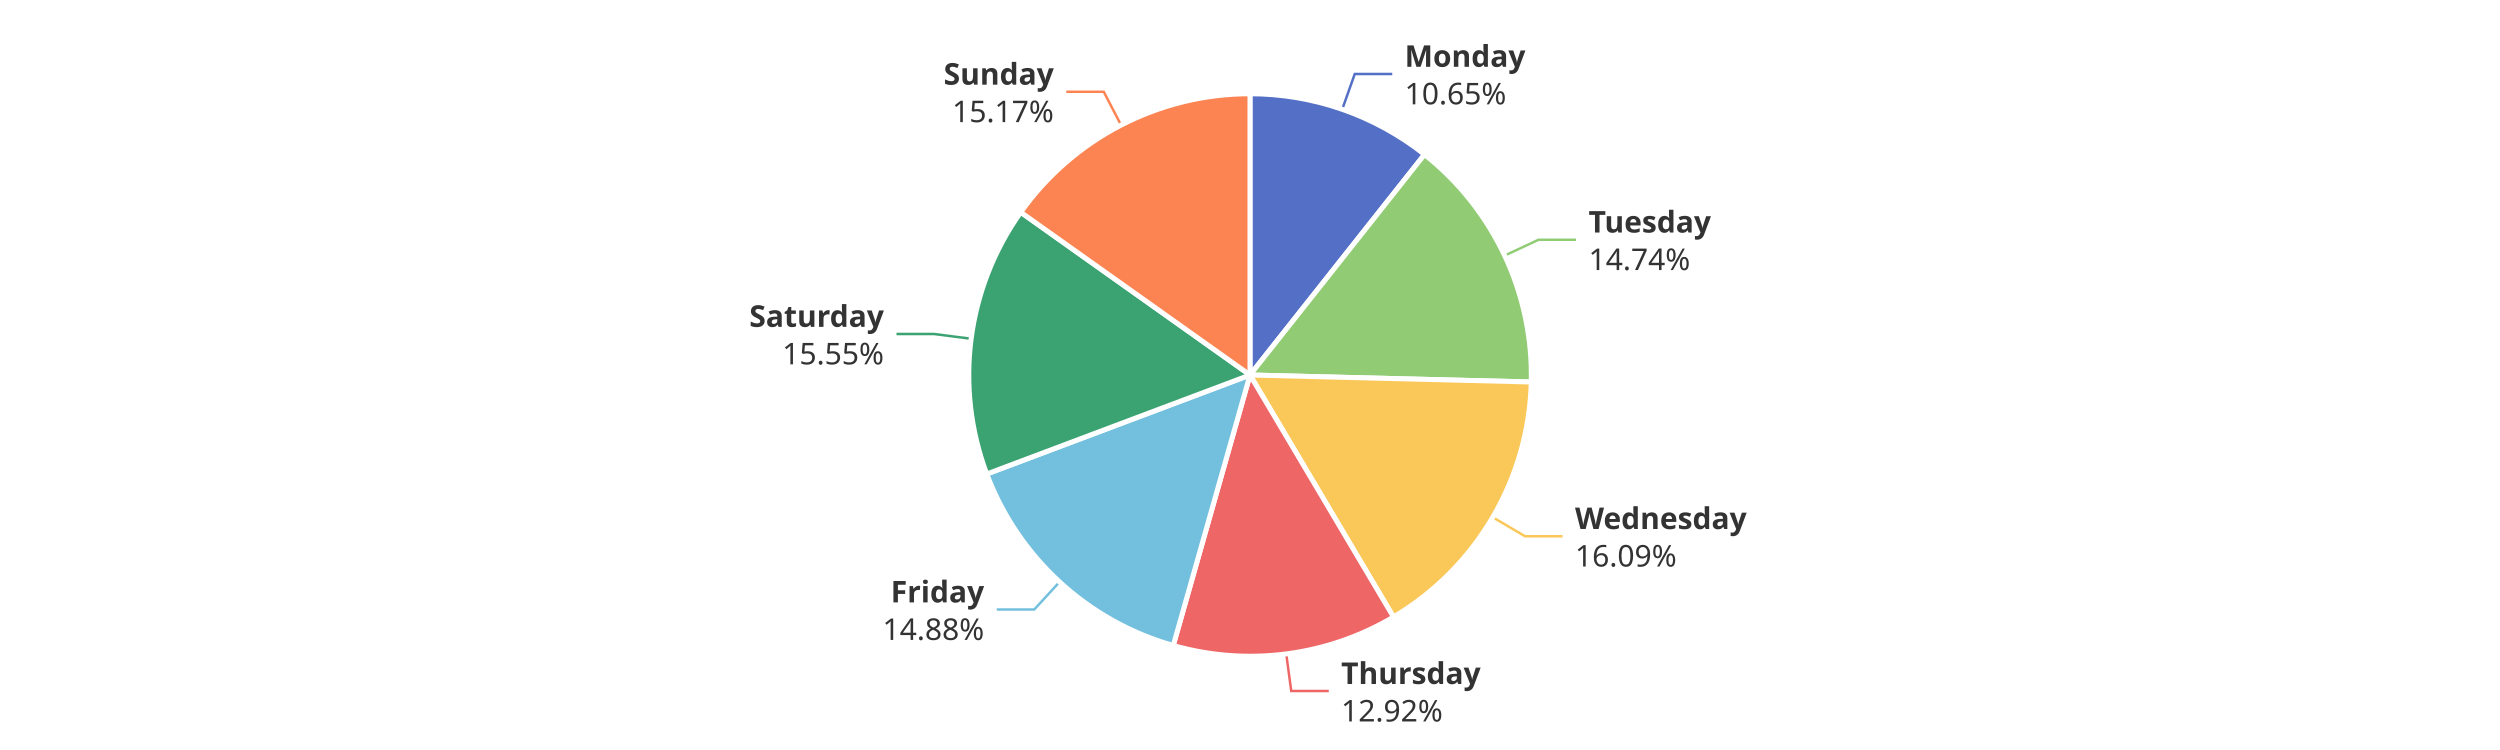
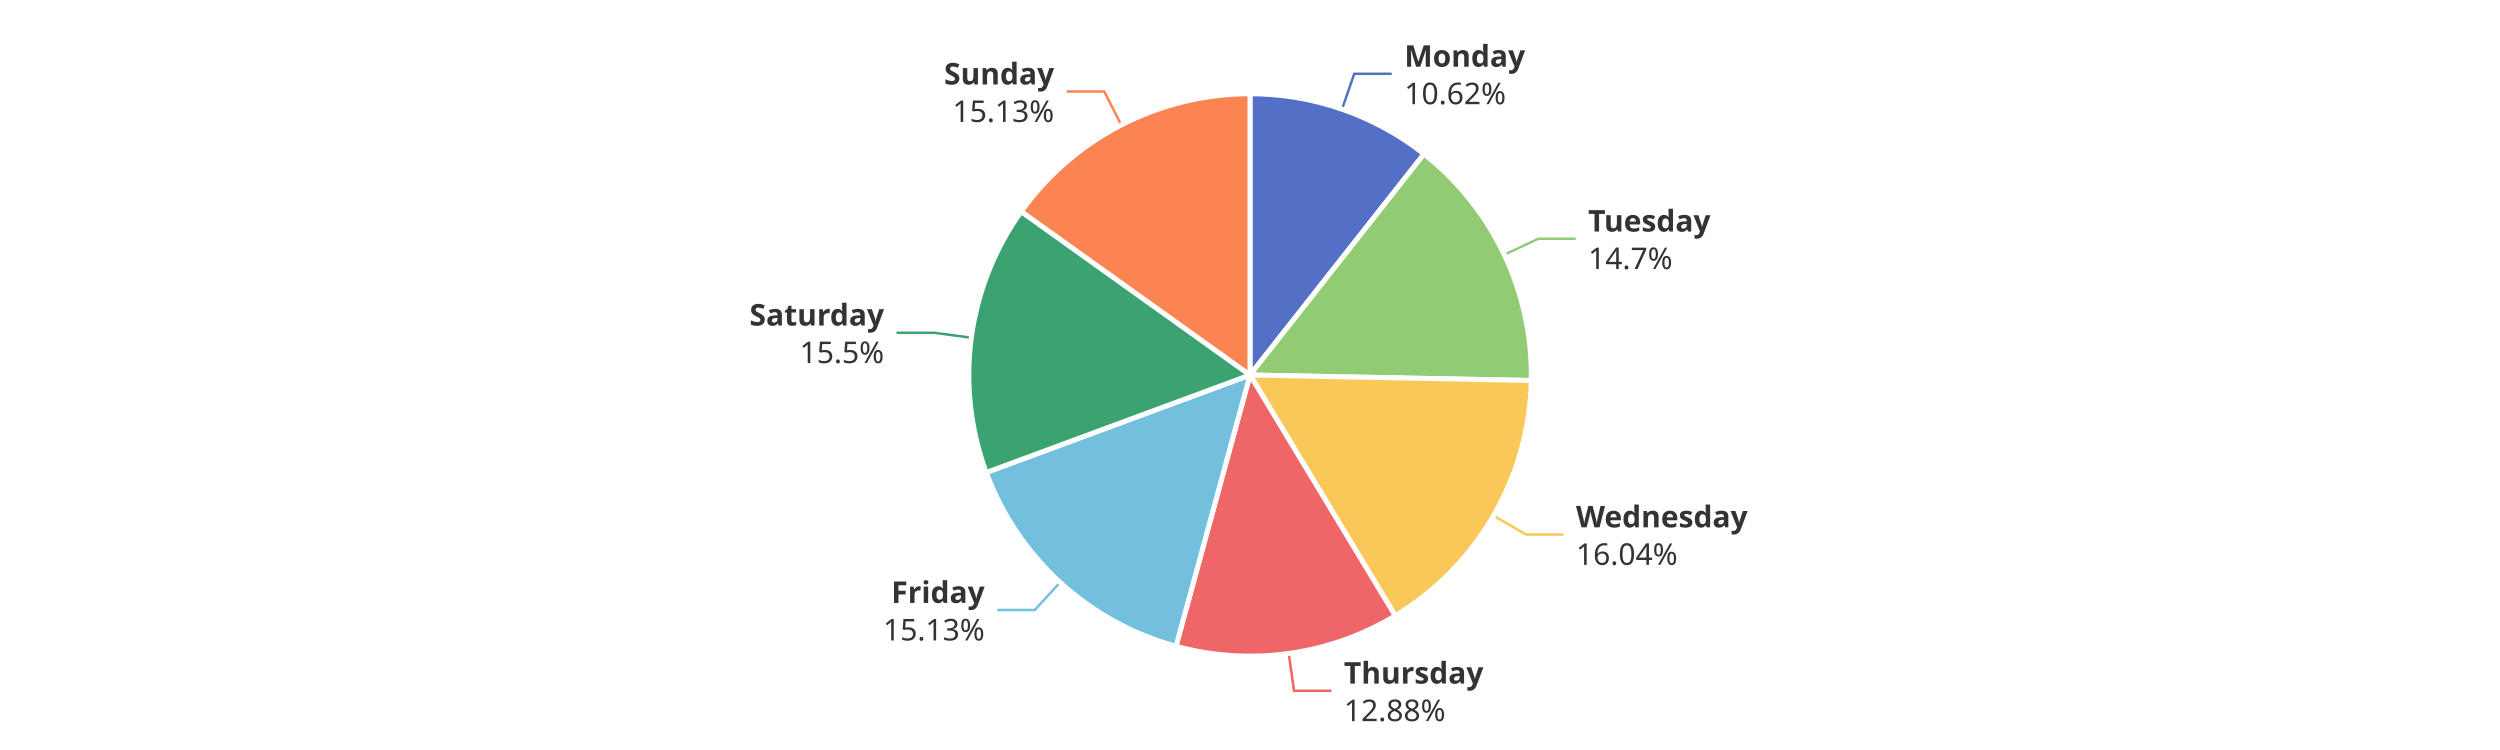
<svg xmlns="http://www.w3.org/2000/svg" width="1000" height="300" version="1.1" baseProfile="full" viewBox="0 0 1000 300">
  <rect width="1000" height="300" x="0" y="0" id="0" fill="#ffffff" />
-   <polyline points="536.9 43.7 541.9 29.6 556.9 29.6" fill="none" stroke="#5470c6" />
-   <polyline points="601.9 102.2 615.4 95.9 630.4 95.9" fill="none" stroke="#91cc75" />
-   <polyline points="597.1 206.9 610 214.5 625 214.5" fill="none" stroke="#fac858" />
-   <polyline points="514.5 261.6 516.5 276.4 531.5 276.4" fill="none" stroke="#ee6666" />
-   <polyline points="423.8 232.8 413.7 243.8 398.7 243.8" fill="none" stroke="#73c0de" />
-   <polyline points="388.4 135.5 373.6 133.6 358.6 133.6" fill="none" stroke="#3ba272" />
-   <polyline points="448.4 50 441.5 36.7 426.5 36.7" fill="none" stroke="#fc8452" />
-   <path d="M500 37.5A112.5 112.5 0 0 1 569.8 61.8L500 150Z" fill="#5470c6" stroke="#fff" stroke-width="2" stroke-linejoin="round" />
-   <path d="M569.8 61.8A112.5 112.5 0 0 1 612.5 152.8L500 150Z" fill="#91cc75" stroke="#fff" stroke-width="2" stroke-linejoin="round" />
-   <path d="M612.5 152.8A112.5 112.5 0 0 1 557.4 246.8L500 150Z" fill="#fac858" stroke="#fff" stroke-width="2" stroke-linejoin="round" />
-   <path d="M557.4 246.8A112.5 112.5 0 0 1 469.3 258.2L500 150Z" fill="#ee6666" stroke="#fff" stroke-width="2" stroke-linejoin="round" />
-   <path d="M469.3 258.2A112.5 112.5 0 0 1 394.7 189.6L500 150Z" fill="#73c0de" stroke="#fff" stroke-width="2" stroke-linejoin="round" />
-   <path d="M394.7 189.6A112.5 112.5 0 0 1 408.3 84.9L500 150Z" fill="#3ba272" stroke="#fff" stroke-width="2" stroke-linejoin="round" />
-   <path d="M408.3 84.9A112.5 112.5 0 0 1 500 37.5L500 150Z" fill="#fc8452" stroke="#fff" stroke-width="2" stroke-linejoin="round" />
-   <path d="M0 -15l42.8 0l0 30l-42.8 0Z" transform="translate(561.8674 29.5701)" fill="none" />
-   <text dominant-baseline="central" text-anchor="start" style="font-size:12px;font-family:sans-serif;font-weight:bold;" y="-7.5" transform="translate(561.8674 29.5701)" fill="#333" stroke="rgb(255,255,255)" stroke-width="2" paint-order="stroke" stroke-miterlimit="2">Monday</text>
-   <text dominant-baseline="central" text-anchor="start" style="font-size:12px;font-family:sans-serif;" y="7.5" transform="translate(561.8674 29.5701)" fill="#333" stroke="rgb(255,255,255)" stroke-width="2" paint-order="stroke" stroke-miterlimit="2">10.65%</text>
-   <path d="M0 -15l46.2 0l0 30l-46.2 0Z" transform="translate(635.4336 95.8582)" fill="none" />
-   <text dominant-baseline="central" text-anchor="start" style="font-size:12px;font-family:sans-serif;font-weight:bold;" y="-7.5" transform="translate(635.4336 95.8582)" fill="#333" stroke="rgb(255,255,255)" stroke-width="2" paint-order="stroke" stroke-miterlimit="2">Tuesday</text>
-   <text dominant-baseline="central" text-anchor="start" style="font-size:12px;font-family:sans-serif;" y="7.5" transform="translate(635.4336 95.8582)" fill="#333" stroke="rgb(255,255,255)" stroke-width="2" paint-order="stroke" stroke-miterlimit="2">14.74%</text>
-   <path d="M0 -15l63.6 0l0 30l-63.6 0Z" transform="translate(630.0088 214.454)" fill="none" />
-   <text dominant-baseline="central" text-anchor="start" style="font-size:12px;font-family:sans-serif;font-weight:bold;" y="-7.5" transform="translate(630.0088 214.454)" fill="#333" stroke="rgb(255,255,255)" stroke-width="2" paint-order="stroke" stroke-miterlimit="2">Wednesday</text>
-   <text dominant-baseline="central" text-anchor="start" style="font-size:12px;font-family:sans-serif;" y="7.5" transform="translate(630.0088 214.454)" fill="#333" stroke="rgb(255,255,255)" stroke-width="2" paint-order="stroke" stroke-miterlimit="2">16.09%</text>
-   <path d="M0 -15l50.2 0l0 30l-50.2 0Z" transform="translate(536.4567 276.4335)" fill="none" />
-   <text dominant-baseline="central" text-anchor="start" style="font-size:12px;font-family:sans-serif;font-weight:bold;" y="-7.5" transform="translate(536.4567 276.4335)" fill="#333" stroke="rgb(255,255,255)" stroke-width="2" paint-order="stroke" stroke-miterlimit="2">Thursday</text>
-   <text dominant-baseline="central" text-anchor="start" style="font-size:12px;font-family:sans-serif;" y="7.5" transform="translate(536.4567 276.4335)" fill="#333" stroke="rgb(255,255,255)" stroke-width="2" paint-order="stroke" stroke-miterlimit="2">12.92%</text>
-   <path d="M-40.9 -15l40.9 0l0 30l-40.9 0Z" transform="translate(393.659 243.8162)" fill="none" />
-   <text dominant-baseline="central" text-anchor="end" style="font-size:12px;font-family:sans-serif;font-weight:bold;" y="-7.5" transform="translate(393.659 243.8162)" fill="#333" stroke="rgb(255,255,255)" stroke-width="2" paint-order="stroke" stroke-miterlimit="2">Friday</text>
-   <text dominant-baseline="central" text-anchor="end" style="font-size:12px;font-family:sans-serif;" y="7.5" transform="translate(393.659 243.8162)" fill="#333" stroke="rgb(255,255,255)" stroke-width="2" paint-order="stroke" stroke-miterlimit="2">14.88%</text>
-   <path d="M-48.2 -15l48.2 0l0 30l-48.2 0Z" transform="translate(353.5614 133.583)" fill="none" />
-   <text dominant-baseline="central" text-anchor="end" style="font-size:12px;font-family:sans-serif;font-weight:bold;" y="-7.5" transform="translate(353.5614 133.583)" fill="#333" stroke="rgb(255,255,255)" stroke-width="2" paint-order="stroke" stroke-miterlimit="2">Saturday</text>
-   <text dominant-baseline="central" text-anchor="end" style="font-size:12px;font-family:sans-serif;" y="7.5" transform="translate(353.5614 133.583)" fill="#333" stroke="rgb(255,255,255)" stroke-width="2" paint-order="stroke" stroke-miterlimit="2">15.55%</text>
-   <path d="M-40.9 -15l40.9 0l0 30l-40.9 0Z" transform="translate(421.5103 36.7074)" fill="none" />
-   <text dominant-baseline="central" text-anchor="end" style="font-size:12px;font-family:sans-serif;font-weight:bold;" y="-7.5" transform="translate(421.5103 36.7074)" fill="#333" stroke="rgb(255,255,255)" stroke-width="2" paint-order="stroke" stroke-miterlimit="2">Sunday</text>
-   <text dominant-baseline="central" text-anchor="end" style="font-size:12px;font-family:sans-serif;" y="7.5" transform="translate(421.5103 36.7074)" fill="#333" stroke="rgb(255,255,255)" stroke-width="2" paint-order="stroke" stroke-miterlimit="2">15.17%</text>
+   <polyline points="536.8 43.7 541.7 29.5 556.7 29.5" fill="none" stroke="#5470c6" />
+   <polyline points="601.7 101.9 615.3 95.5 630.3 95.5" fill="none" stroke="#91cc75" />
+   <polyline points="597.4 206.3 610.4 213.8 625.4 213.8" fill="none" stroke="#fac858" />
+   <polyline points="515.5 261.4 517.6 276.3 532.6 276.3" fill="none" stroke="#ee6666" />
+   <polyline points="424 233 413.9 244 398.9 244" fill="none" stroke="#73c0de" />
+   <polyline points="388.5 135.1 373.6 133.1 358.6 133.1" fill="none" stroke="#3ba272" />
+   <polyline points="448.5 50 441.7 36.6 426.7 36.6" fill="none" stroke="#fc8452" />
+   <path d="M500 37.5A112.5 112.5 0 0 1 569.6 61.6L500 150Z" fill="#5470c6" stroke="#fff" stroke-width="2" stroke-linejoin="round" />
+   <path d="M569.6 61.6A112.5 112.5 0 0 1 612.5 152.2L500 150Z" fill="#91cc75" stroke="#fff" stroke-width="2" stroke-linejoin="round" />
+   <path d="M612.5 152.2A112.5 112.5 0 0 1 558.1 246.3L500 150Z" fill="#fac858" stroke="#fff" stroke-width="2" stroke-linejoin="round" />
+   <path d="M558.1 246.3A112.5 112.5 0 0 1 470.4 258.5L500 150Z" fill="#ee6666" stroke="#fff" stroke-width="2" stroke-linejoin="round" />
+   <path d="M470.4 258.5A112.5 112.5 0 0 1 394.5 189L500 150Z" fill="#73c0de" stroke="#fff" stroke-width="2" stroke-linejoin="round" />
+   <path d="M394.5 189A112.5 112.5 0 0 1 408.5 84.6L500 150Z" fill="#3ba272" stroke="#fff" stroke-width="2" stroke-linejoin="round" />
+   <path d="M408.5 84.6A112.5 112.5 0 0 1 500 37.5L500 150Z" fill="#fc8452" stroke="#fff" stroke-width="2" stroke-linejoin="round" />
+   <path d="M0 -15l42.8 0l0 30l-42.8 0Z" transform="translate(561.7459 29.5279)" fill="none" />
+   <text dominant-baseline="central" text-anchor="start" style="font-size:12px;font-family:sans-serif;font-weight:bold;" y="-7.5" transform="translate(561.7459 29.5279)" fill="#333" stroke="rgb(255,255,255)" stroke-width="2" paint-order="stroke" stroke-miterlimit="2">Monday</text>
+   <text dominant-baseline="central" text-anchor="start" style="font-size:12px;font-family:sans-serif;" y="7.5" transform="translate(561.7459 29.5279)" fill="#333" stroke="rgb(255,255,255)" stroke-width="2" paint-order="stroke" stroke-miterlimit="2">10.62%</text>
+   <path d="M0 -15l46.2 0l0 30l-46.2 0Z" transform="translate(635.2506 95.4698)" fill="none" />
+   <text dominant-baseline="central" text-anchor="start" style="font-size:12px;font-family:sans-serif;font-weight:bold;" y="-7.5" transform="translate(635.2506 95.4698)" fill="#333" stroke="rgb(255,255,255)" stroke-width="2" paint-order="stroke" stroke-miterlimit="2">Tuesday</text>
+   <text dominant-baseline="central" text-anchor="start" style="font-size:12px;font-family:sans-serif;" y="7.5" transform="translate(635.2506 95.4698)" fill="#333" stroke="rgb(255,255,255)" stroke-width="2" paint-order="stroke" stroke-miterlimit="2">14.7%</text>
+   <path d="M0 -15l63.6 0l0 30l-63.6 0Z" transform="translate(630.3982 213.7847)" fill="none" />
+   <text dominant-baseline="central" text-anchor="start" style="font-size:12px;font-family:sans-serif;font-weight:bold;" y="-7.5" transform="translate(630.3982 213.7847)" fill="#333" stroke="rgb(255,255,255)" stroke-width="2" paint-order="stroke" stroke-miterlimit="2">Wednesday</text>
+   <text dominant-baseline="central" text-anchor="start" style="font-size:12px;font-family:sans-serif;" y="7.5" transform="translate(630.3982 213.7847)" fill="#333" stroke="rgb(255,255,255)" stroke-width="2" paint-order="stroke" stroke-miterlimit="2">16.04%</text>
+   <path d="M0 -15l50.2 0l0 30l-50.2 0Z" transform="translate(537.5648 276.2843)" fill="none" />
+   <text dominant-baseline="central" text-anchor="start" style="font-size:12px;font-family:sans-serif;font-weight:bold;" y="-7.5" transform="translate(537.5648 276.2843)" fill="#333" stroke="rgb(255,255,255)" stroke-width="2" paint-order="stroke" stroke-miterlimit="2">Thursday</text>
+   <text dominant-baseline="central" text-anchor="start" style="font-size:12px;font-family:sans-serif;" y="7.5" transform="translate(537.5648 276.2843)" fill="#333" stroke="rgb(255,255,255)" stroke-width="2" paint-order="stroke" stroke-miterlimit="2">12.88%</text>
+   <path d="M-40.9 -15l40.9 0l0 30l-40.9 0Z" transform="translate(393.8795 244.0186)" fill="none" />
+   <text dominant-baseline="central" text-anchor="end" style="font-size:12px;font-family:sans-serif;font-weight:bold;" y="-7.5" transform="translate(393.8795 244.0186)" fill="#333" stroke="rgb(255,255,255)" stroke-width="2" paint-order="stroke" stroke-miterlimit="2">Friday</text>
+   <text dominant-baseline="central" text-anchor="end" style="font-size:12px;font-family:sans-serif;" y="7.5" transform="translate(393.8795 244.0186)" fill="#333" stroke="rgb(255,255,255)" stroke-width="2" paint-order="stroke" stroke-miterlimit="2">15.13%</text>
+   <path d="M-48.2 -15l48.2 0l0 30l-48.2 0Z" transform="translate(353.629 133.0701)" fill="none" />
+   <text dominant-baseline="central" text-anchor="end" style="font-size:12px;font-family:sans-serif;font-weight:bold;" y="-7.5" transform="translate(353.629 133.0701)" fill="#333" stroke="rgb(255,255,255)" stroke-width="2" paint-order="stroke" stroke-miterlimit="2">Saturday</text>
+   <text dominant-baseline="central" text-anchor="end" style="font-size:12px;font-family:sans-serif;" y="7.5" transform="translate(353.629 133.0701)" fill="#333" stroke="rgb(255,255,255)" stroke-width="2" paint-order="stroke" stroke-miterlimit="2">15.5%</text>
+   <path d="M-40.9 -15l40.9 0l0 30l-40.9 0Z" transform="translate(421.6635 36.6285)" fill="none" />
+   <text dominant-baseline="central" text-anchor="end" style="font-size:12px;font-family:sans-serif;font-weight:bold;" y="-7.5" transform="translate(421.6635 36.6285)" fill="#333" stroke="rgb(255,255,255)" stroke-width="2" paint-order="stroke" stroke-miterlimit="2">Sunday</text>
+   <text dominant-baseline="central" text-anchor="end" style="font-size:12px;font-family:sans-serif;" y="7.5" transform="translate(421.6635 36.6285)" fill="#333" stroke="rgb(255,255,255)" stroke-width="2" paint-order="stroke" stroke-miterlimit="2">15.13%</text>
</svg>
